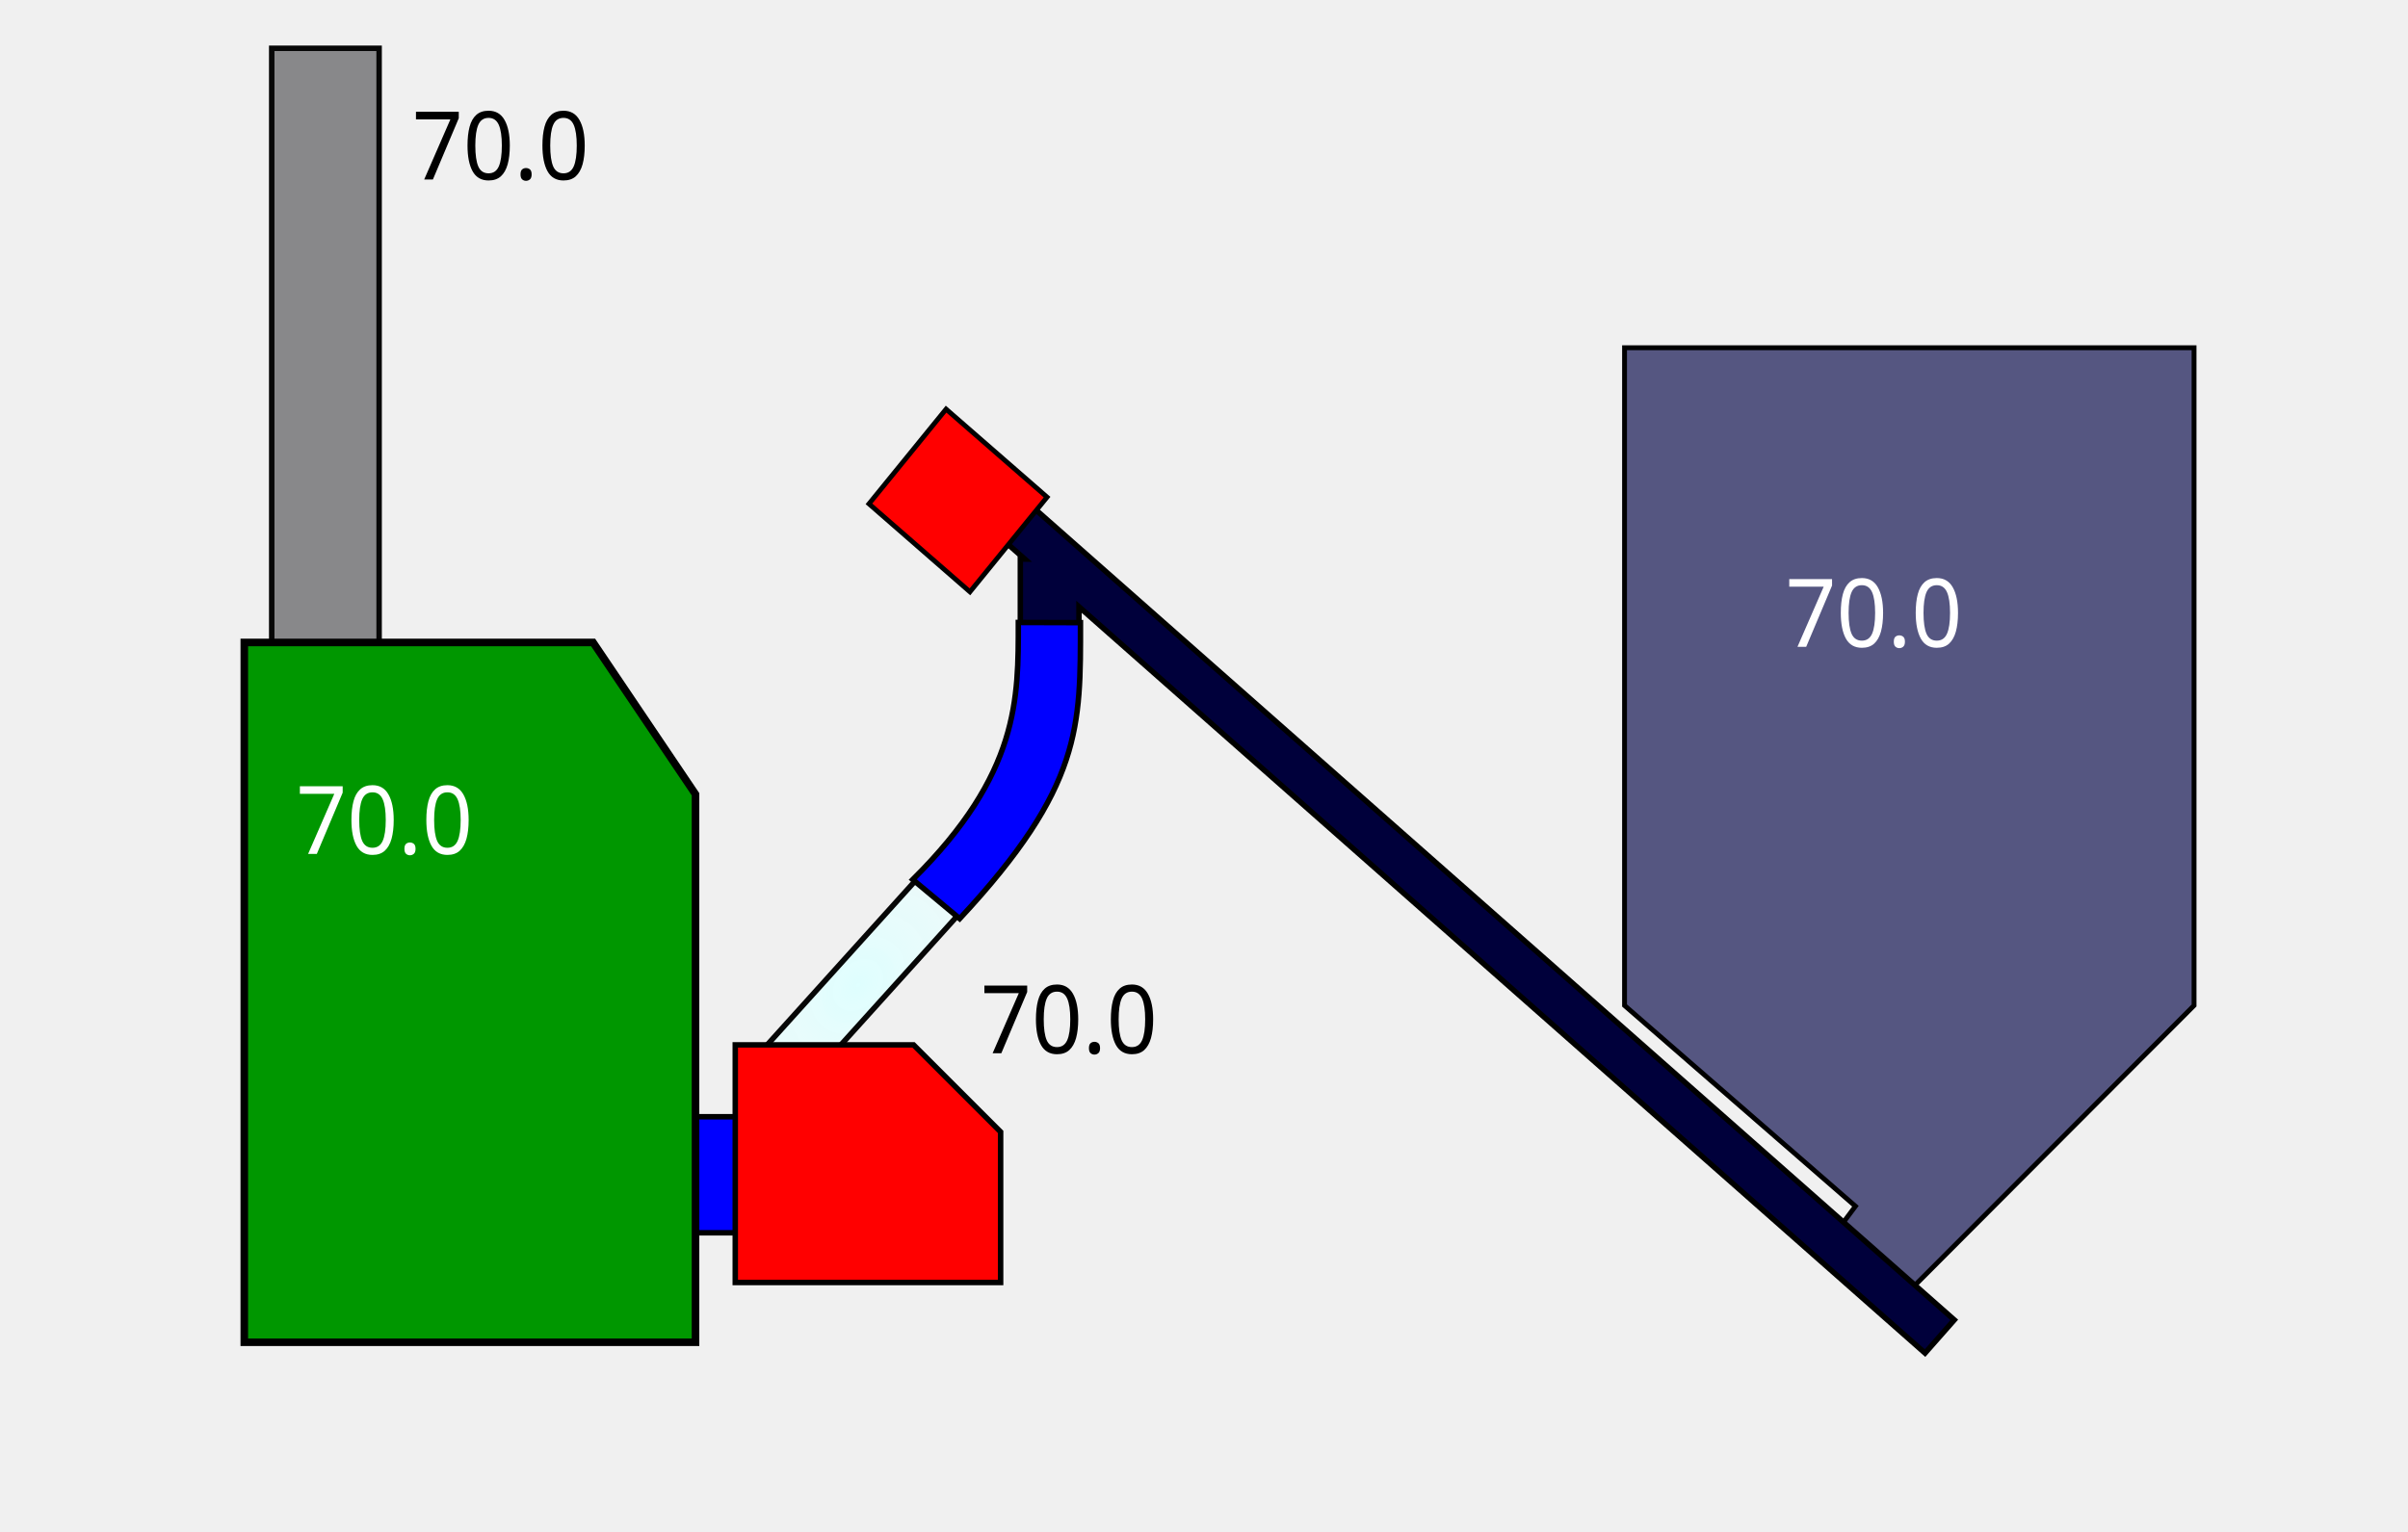
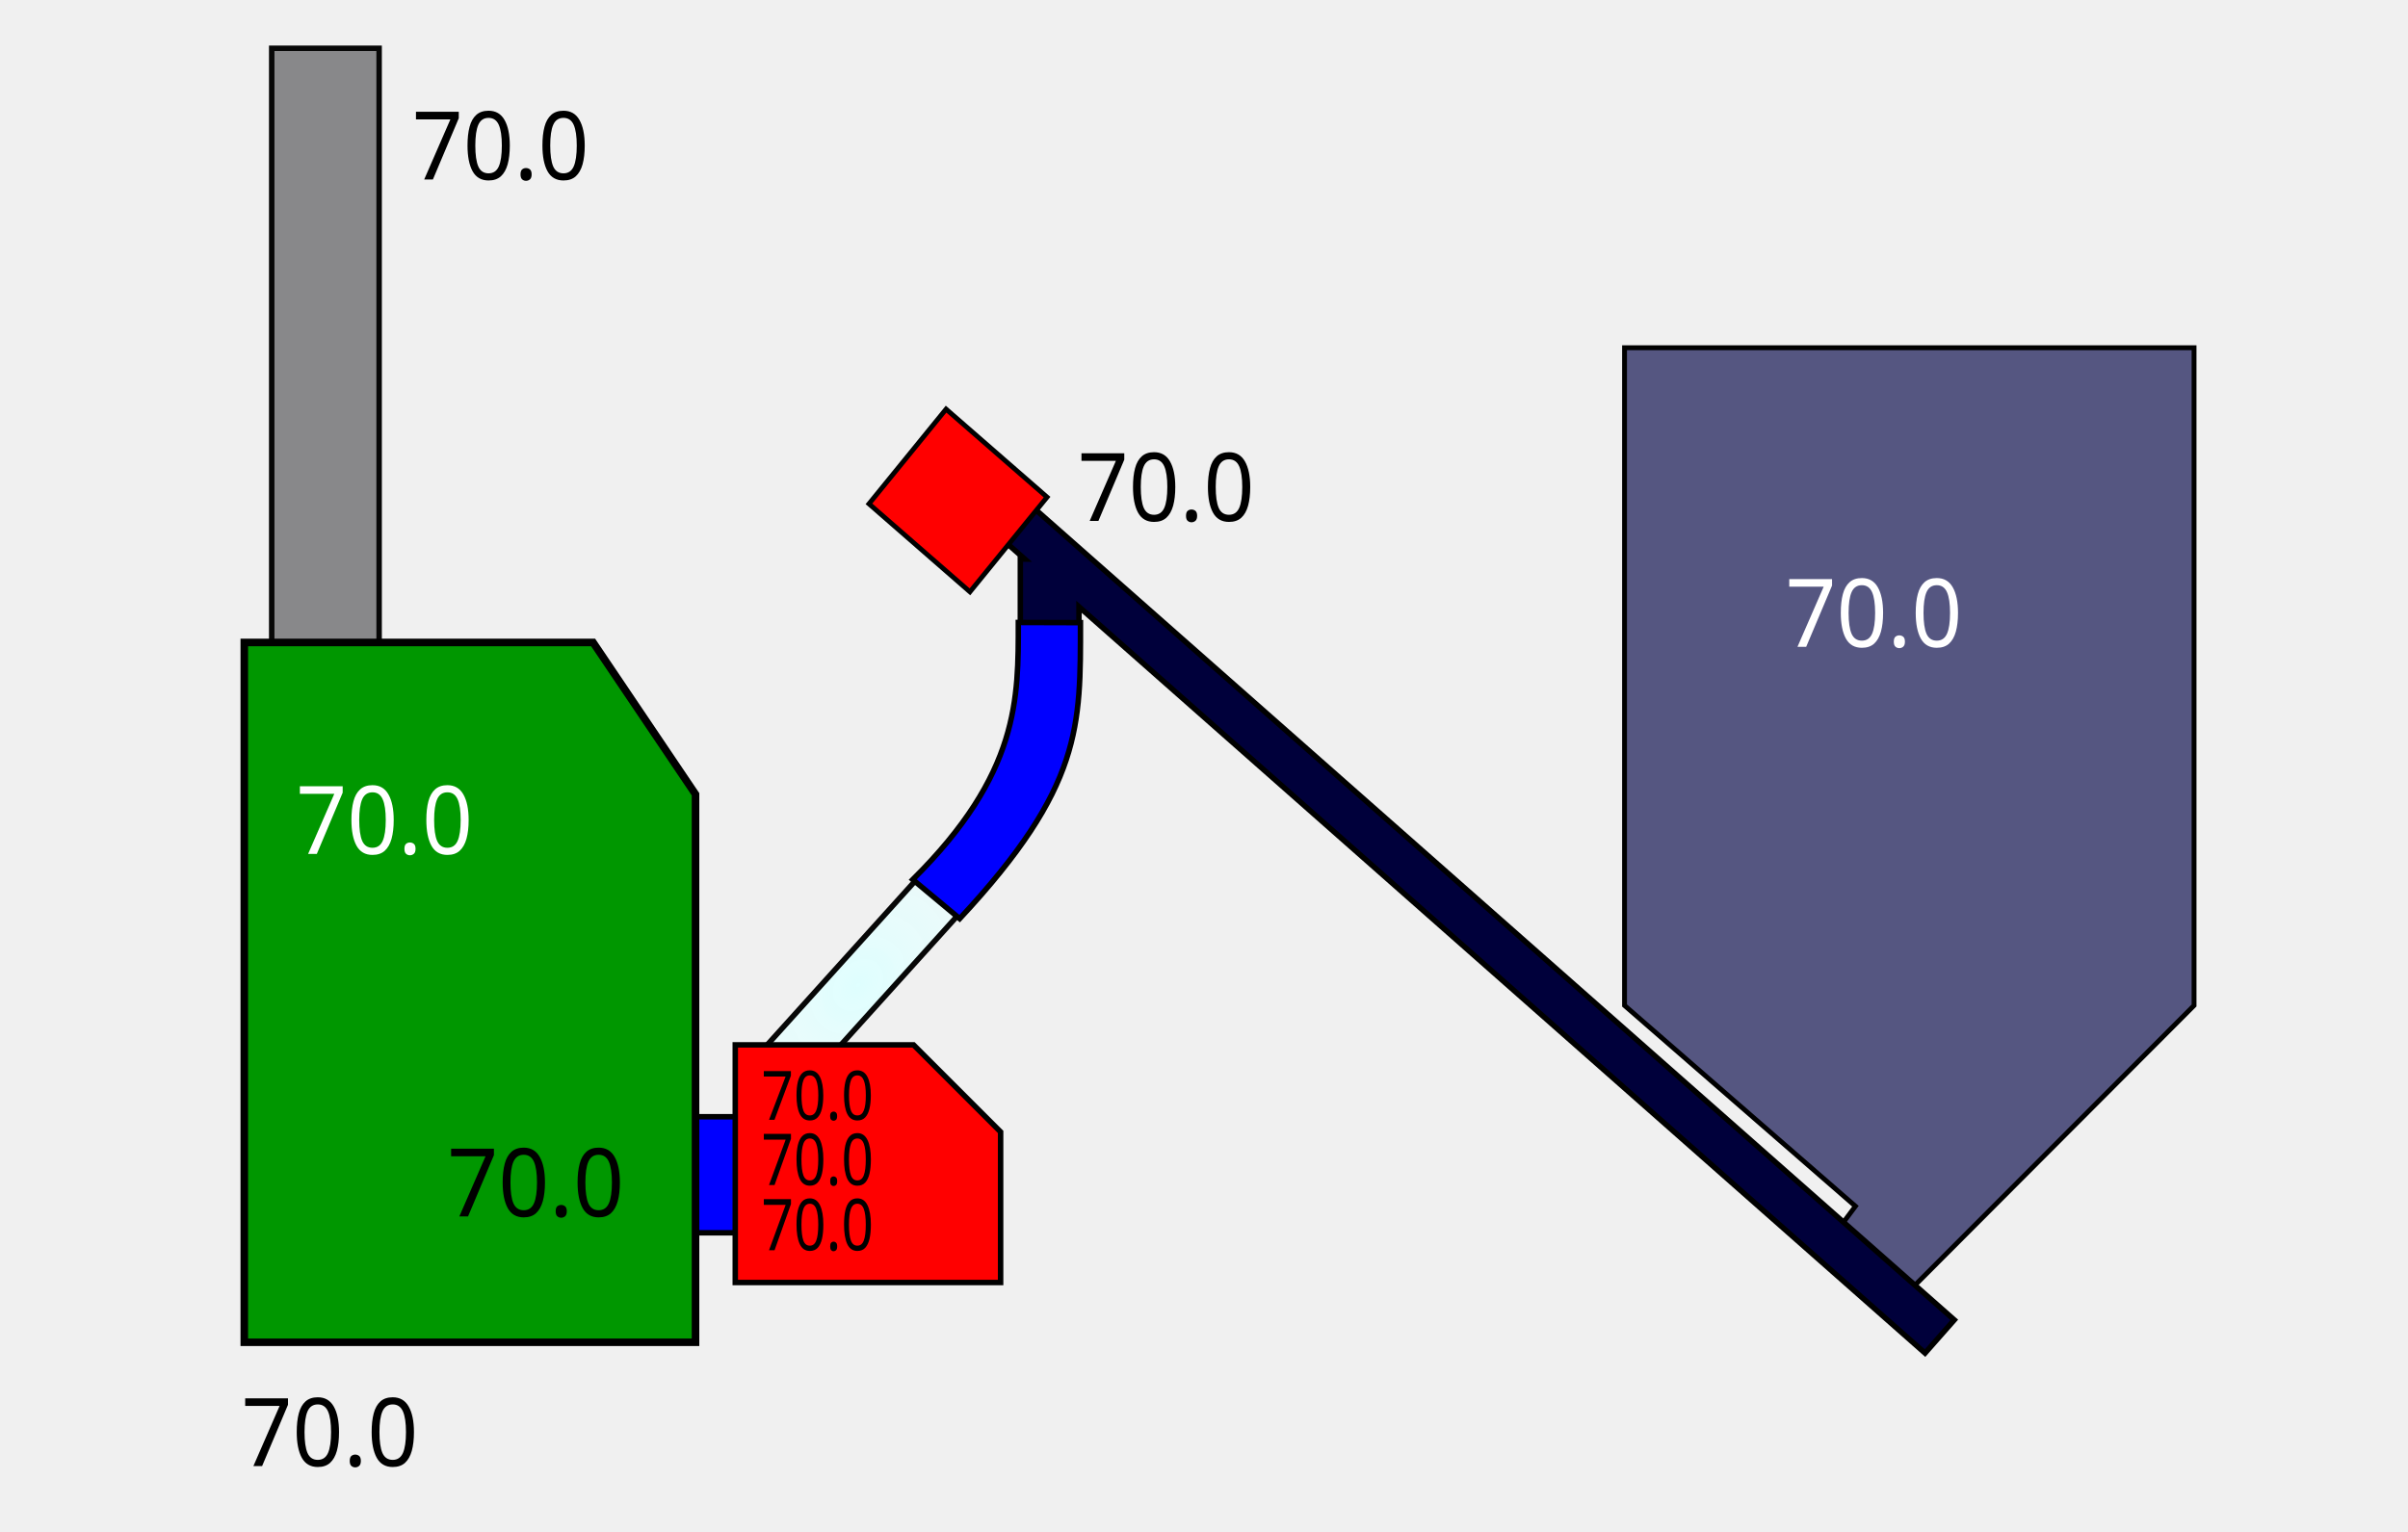
<svg xmlns="http://www.w3.org/2000/svg" xmlns:xlink="http://www.w3.org/1999/xlink" id="svg2" version="1.1" viewBox="0 0 440 280" width="100%" height="100%">
  <defs id="defs4">
    <linearGradient id="linearGradient3799">
      <stop style="stop-color:#deffff;stop-opacity:1;" offset="0" id="stop3801" />
      <stop id="stop3825" offset="0.5" style="stop-color:#eeffff;stop-opacity:0.498;" />
      <stop style="stop-color:#ffffff;stop-opacity:0;" offset="1" id="stop3803" />
    </linearGradient>
    <linearGradient id="linearGradient3773">
      <stop style="stop-color:#ffffff;stop-opacity:1;" offset="0" id="stop3775" />
      <stop id="stop3781" offset="0.5" style="stop-color:#ffffff;stop-opacity:0.498;" />
      <stop style="stop-color:#ffffff;stop-opacity:0;" offset="1" id="stop3777" />
    </linearGradient>
    <radialGradient xlink:href="#linearGradient3799" id="radialGradient3807" cx="-98.486" cy="319.858" fx="-98.486" fy="319.858" r="69.608" gradientTransform="matrix(1,0,0,0.7485906,0,80.41523)" gradientUnits="userSpaceOnUse" />
  </defs>
  <g id="layer1" transform="translate(-14.71875,-107.3438)">
    <path style="opacity:0.971;fill:#858587;fill-opacity:1;fill-rule:evenodd;stroke:#000000;stroke-width:1;stroke-miterlimit:4;stroke-opacity:1;stroke-dasharray:none" d="m 64.368,116.171 0,233.594 19.625,0 0,-233.594 z" id="rect3831" />
    <rect style="fill:#0000ff;fill-rule:evenodd;stroke:#000000;stroke-width:1px;stroke-linecap:butt;stroke-linejoin:miter;stroke-opacity:1" id="rect3061" width="29.294" height="21.213" x="140.988" y="311.458" />
    <path style="fill:#555681;fill-opacity:1;fill-rule:evenodd;stroke:#000000;stroke-width:0.885px;stroke-linecap:butt;stroke-linejoin:miter;stroke-opacity:1" d="m 296.844,63.562 0,120.219 42.188,36.688 -5.053,6.768 12.705,10.906 54.223,-54.362 0,-120.219 z" transform="translate(14.71875,107.3438)" id="rect3077" />
    <path style="fill:#00003b;fill-rule:evenodd;stroke:#000000;stroke-width:1px;stroke-linecap:butt;stroke-linejoin:miter;stroke-opacity:1;fill-opacity:1" d="M 184.031 88.562 L 178.688 94.625 L 187.25 102.188 L 186.438 102.188 L 186.438 115.75 L 197.156 115.75 L 197.156 110.906 L 351.75 247.312 L 357.094 241.25 L 184.031 88.562 z " transform="translate(14.71875,107.3438)" id="rect3072" />
    <rect style="fill:url(#radialGradient3807);fill-rule:evenodd;stroke:#000000;stroke-width:1px;stroke-linecap:butt;stroke-linejoin:miter;stroke-opacity:1;fill-opacity:1;opacity:0.971" id="rect3068" width="45" height="10" x="-120.986" y="314.858" transform="matrix(0.6698965,-0.7424545,0.7424545,0.6698965,0,0)" />
    <path style="fill:#009700;fill-opacity:1;fill-rule:evenodd;stroke:#000000;stroke-width:1.383px;stroke-linecap:butt;stroke-linejoin:miter;stroke-opacity:1" d="m 59.357,224.776 63.74,0 18.71,27.743 0,100.163 -82.45,0 z" id="rect3054" />
-     <path transform="translate(14.71875,107.3438)" style="fill:#ff0000;fill-rule:evenodd;stroke:#000000;stroke-width:1px;stroke-linecap:butt;stroke-linejoin:miter;stroke-opacity:1;fill-opacity:1" d="m 134.35,190.982 32.577,0 15.91,15.91 c 0,17.93 0,27.527 0,27.527 l -48.487,0 z" id="rect3065" />
+     <path style="fill:#ff0000;fill-rule:evenodd;stroke:#000000;stroke-width:1px;stroke-linecap:butt;stroke-linejoin:miter;stroke-opacity:1;fill-opacity:1" d="m 134.35,190.982 32.577,0 15.91,15.91 c 0,17.93 0,27.527 0,27.527 l -48.487,0 z" id="rect3065" transform="translate(14.71875,107.3438)" />
    <rect style="fill:#ff0000;fill-opacity:1;fill-rule:evenodd;stroke:#000000;stroke-width:0.884px;stroke-linecap:butt;stroke-linejoin:miter;stroke-opacity:1" id="rect3070" width="24.476" height="22.32" x="260.608" y="14.028" transform="matrix(0.7538026,0.657101,-0.6313135,0.7755277,0,0)" />
    <path transform="translate(14.71875,107.3438)" style="fill:#0000ff;fill-rule:evenodd;stroke:#000000;stroke-width:1;stroke-linecap:butt;stroke-linejoin:miter;stroke-opacity:1;stroke-miterlimit:4;stroke-dasharray:none" d="m 186.071,113.775 11.355,0.033 c 0,18.864 0.401,29.982 -22.07,54.099 l -8.571,-7.143 c 19.545,-19.407 19.286,-33.101 19.286,-46.989 z" id="rect3074" />
-     <text xml:space="preserve" style="font-size:16.81px;font-style:normal;font-weight:normal;line-height:125%;letter-spacing:0px;word-spacing:0px;fill:#ffffff;fill-opacity:1;stroke:none;font-family:Sans" x="70.955" y="255.447" id="paramname_boiler_temp" transform="scale(0.9697045,1.031242)">
+     <text xml:space="preserve" style="font-size:16.81px;font-style:normal;font-weight:normal;line-height:125%;letter-spacing:0px;word-spacing:0px;fill:#ffffff;fill-opacity:1;stroke:none;font-family:Sans" x="70.955" y="255.447" id="paramname:boiler_temp" class="pellmon-param" transform="scale(0.9697045,1.031242)">
      <tspan id="tspan3086" x="70.955" y="255.447">70.0</tspan>
    </text>
-     <text transform="scale(0.9697045,1.031242)" id="paramname_chute_temp" y="290.776" x="199.937" style="font-size:16.81px;font-style:normal;font-weight:normal;line-height:125%;letter-spacing:0px;word-spacing:0px;fill:#000000;fill-opacity:1;stroke:none;font-family:Sans" xml:space="preserve">
-       <tspan y="290.776" x="199.937" id="tspan3090">70.0</tspan>
+     <text transform="scale(0.9103031,1.098535)" id="paramname:chute_temp" y="284.037" x="168.987" style="font-size:11.361px;font-style:normal;font-weight:normal;line-height:125%;letter-spacing:0px;word-spacing:0px;fill:#000000;fill-opacity:1;stroke:none;font-family:Sans" xml:space="preserve">
+       <tspan y="284.037" x="168.987" id="tspan3090">70.0</tspan>
    </text>
-     <text xml:space="preserve" style="font-size:16.81px;font-style:normal;font-weight:normal;line-height:125%;letter-spacing:0px;word-spacing:0px;fill:#ffffff;fill-opacity:1;stroke:none;font-family:Sans" x="351.6" y="218.737" id="paramname_magazine_content" transform="scale(0.9697045,1.031242)">
+     <text xml:space="preserve" style="font-size:16.81px;font-style:normal;font-weight:normal;line-height:125%;letter-spacing:0px;word-spacing:0px;fill:#ffffff;fill-opacity:1;stroke:none;font-family:Sans" x="351.6" y="218.737" id="paramname:magazine_content" transform="scale(0.9697045,1.031242)">
      <tspan id="tspan3094" x="351.6" y="218.737">70.0</tspan>
    </text>
-     <text xml:space="preserve" style="font-size:16.81px;font-style:normal;font-weight:normal;line-height:125%;letter-spacing:0px;word-spacing:0px;fill:#000000;fill-opacity:1;stroke:none;font-family:Sans" x="92.827" y="135.909" id="paramname_smoke_temp" transform="scale(0.9697045,1.031242)">
+     <text xml:space="preserve" style="font-size:16.81px;font-style:normal;font-weight:normal;line-height:125%;letter-spacing:0px;word-spacing:0px;fill:#000000;fill-opacity:1;stroke:none;font-family:Sans" x="92.827" y="135.909" id="paramname:smoke_temp" transform="scale(0.9697045,1.031242)">
      <tspan id="tspan3838" x="92.827" y="135.909">70.0</tspan>
+     </text>
+     <text transform="scale(0.9697045,1.031242)" id="paramname:power_kW" y="319.689" x="99.452" style="font-size:16.81px;font-style:normal;font-weight:normal;line-height:125%;letter-spacing:0px;word-spacing:0px;fill:#000000;fill-opacity:1;stroke:none;font-family:Sans" xml:space="preserve">
+       <tspan y="319.689" x="99.452" id="tspan3010">70.0</tspan>
+     </text>
+     <text xml:space="preserve" style="font-size:11.634px;font-style:normal;font-weight:normal;line-height:125%;letter-spacing:0px;word-spacing:0px;fill:#000000;fill-opacity:1;stroke:none;font-family:Sans" x="173.046" y="287.969" id="paramname:light" transform="scale(0.8889528,1.124919)">
+       <tspan id="tspan3014" x="173.046" y="287.969">70.0</tspan>
+     </text>
+     <text transform="scale(0.9697045,1.031242)" id="paramname:feeder_capacity" y="196.427" x="218.231" style="font-size:16.81px;font-style:normal;font-weight:normal;line-height:125%;letter-spacing:0px;word-spacing:0px;fill:#000000;fill-opacity:1;stroke:none;font-family:Sans" xml:space="preserve">
+       <tspan y="196.427" x="218.231" id="tspan3015">70.0</tspan>
+     </text>
+     <text transform="scale(0.8889528,1.124919)" id="paramname:mode" y="298.57" x="173.046" style="font-size:11.634px;font-style:normal;font-weight:normal;line-height:125%;letter-spacing:0px;word-spacing:0px;fill:#000000;fill-opacity:1;stroke:none;font-family:Sans" xml:space="preserve">
+       <tspan y="298.57" x="173.046" id="tspan3019">70.0</tspan>
+     </text>
+     <text xml:space="preserve" style="font-size:16.81px;font-style:normal;font-weight:normal;line-height:125%;letter-spacing:0px;word-spacing:0px;fill:#000000;fill-opacity:1;stroke:none;font-family:Sans" x="60.647" y="363.933" id="paramname:alarm" transform="scale(0.9697045,1.031242)">
+       <tspan id="tspan3023" x="60.647" y="363.933">70.0</tspan>
    </text>
  </g>
</svg>
